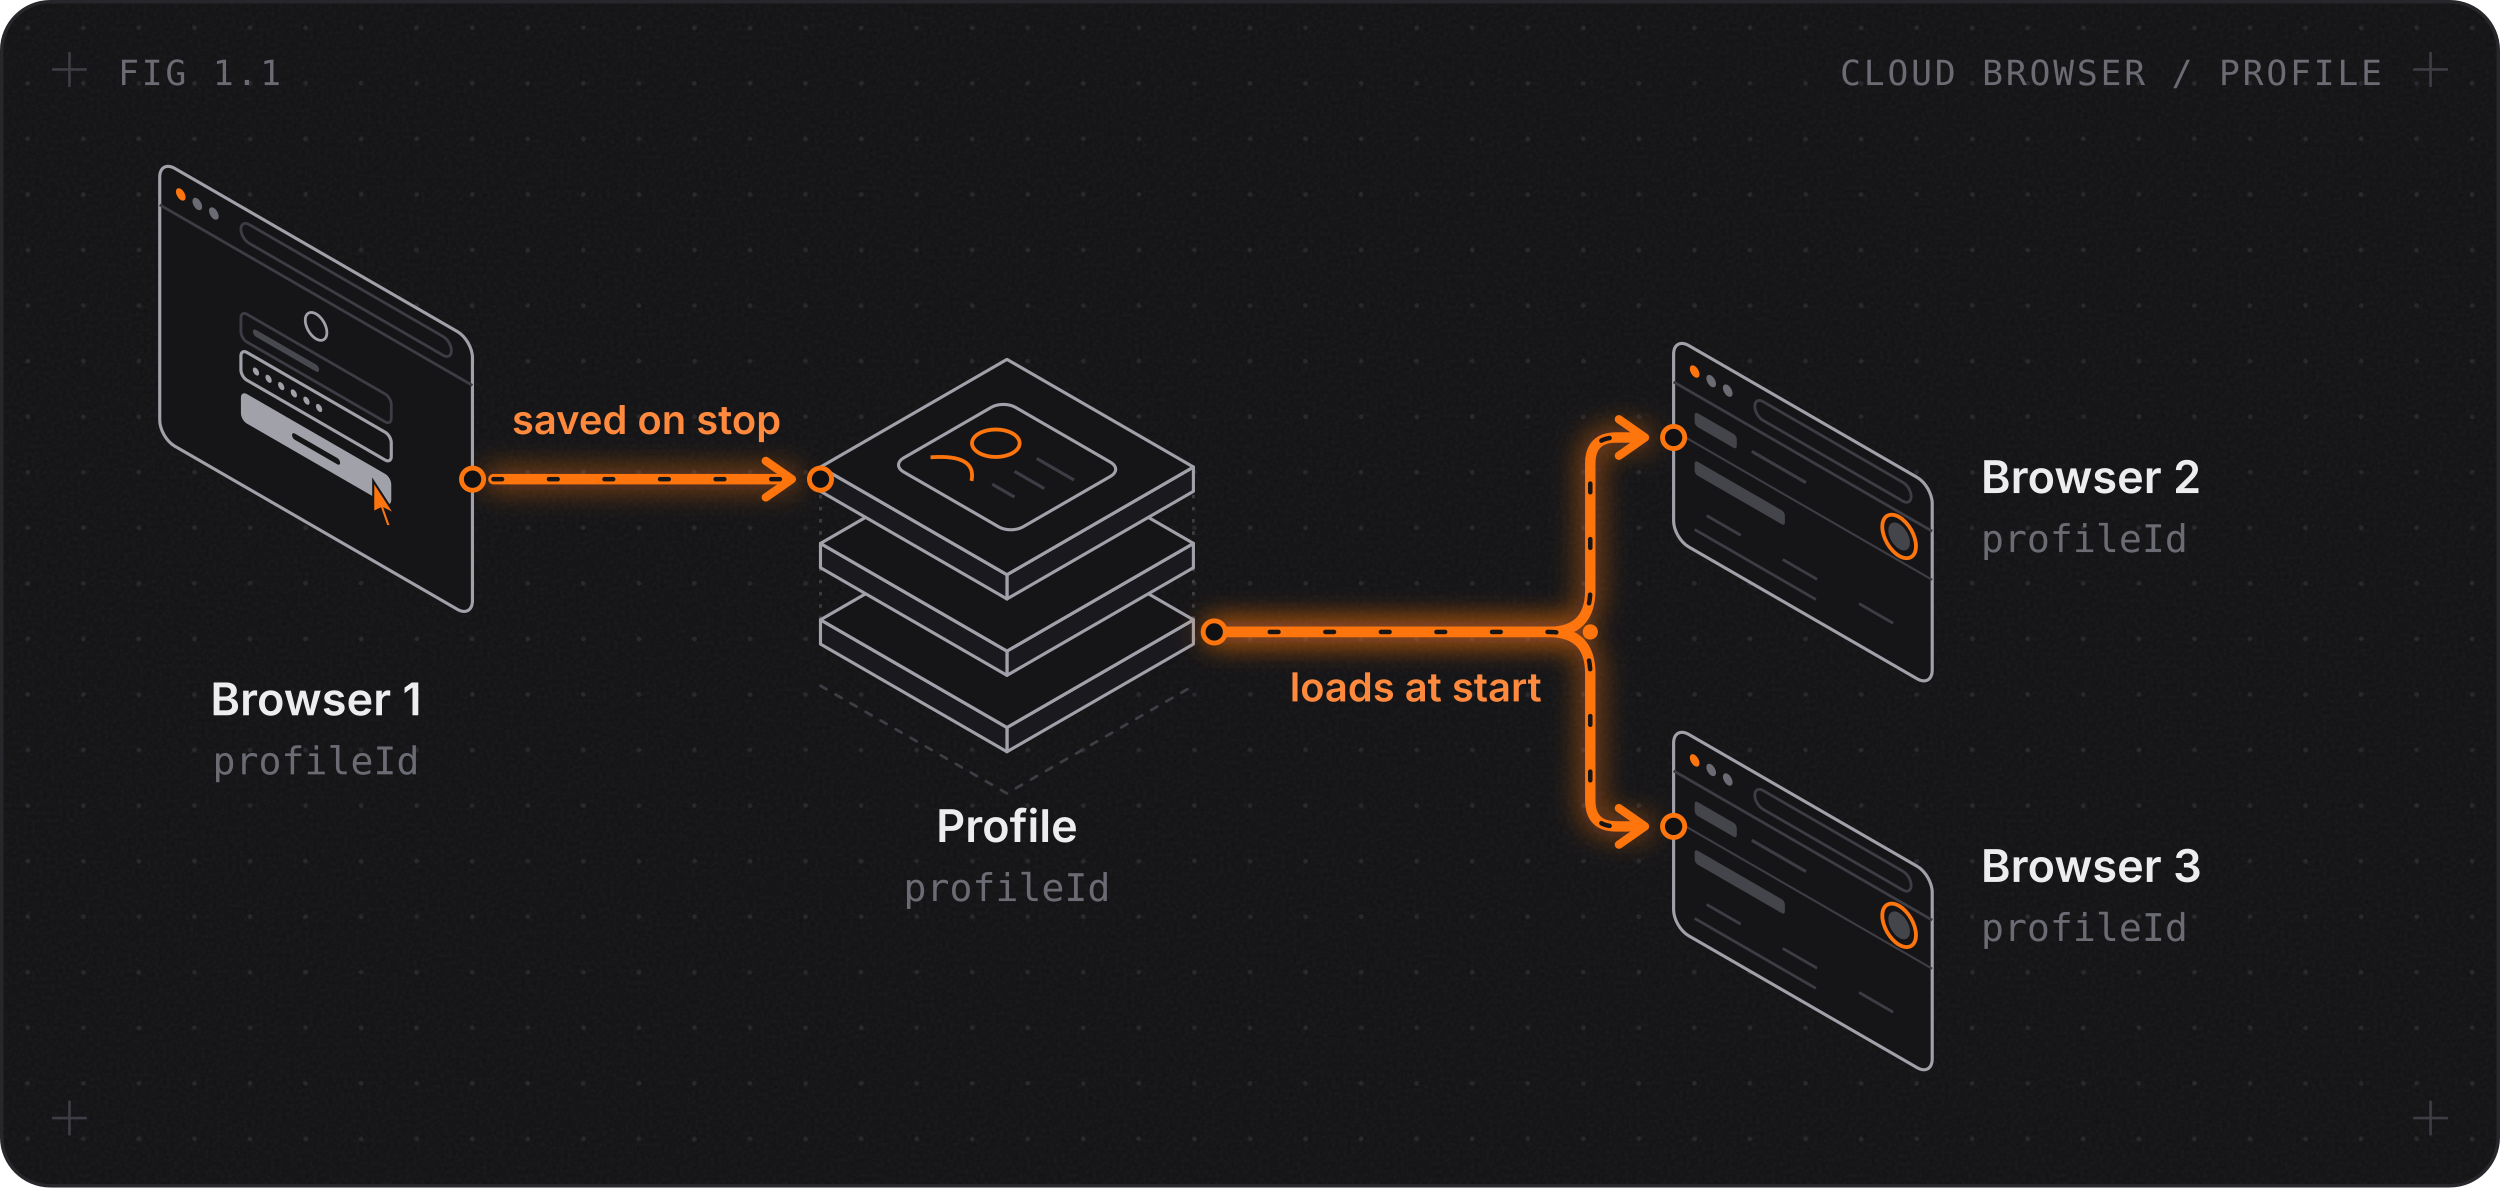
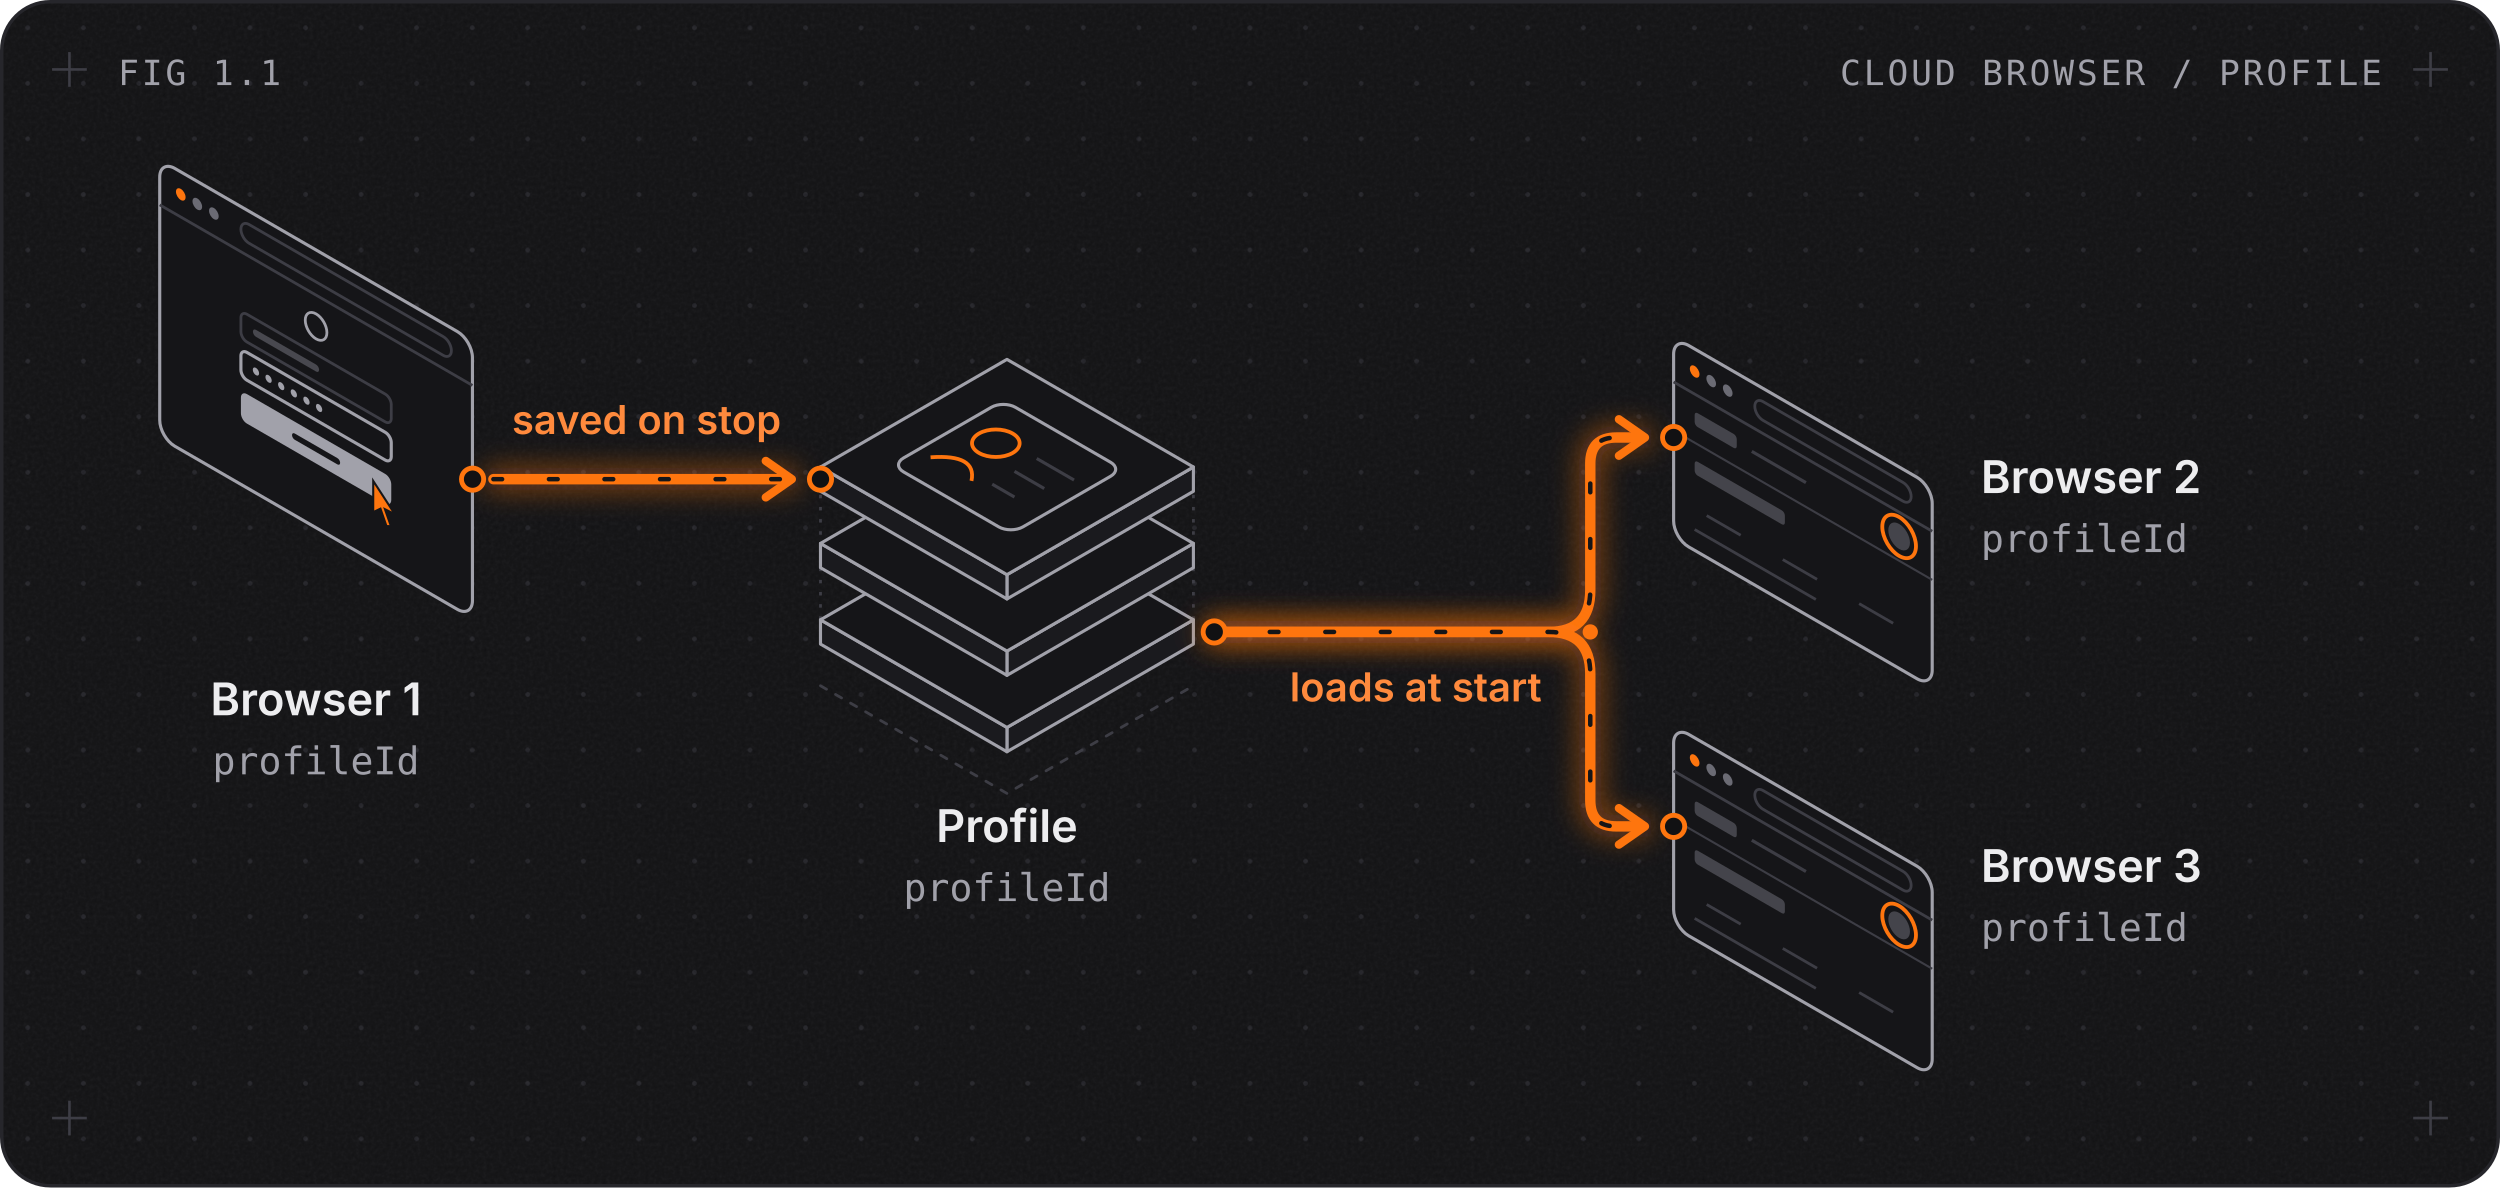
<svg xmlns="http://www.w3.org/2000/svg" viewBox="0 0 720 342" width="720" height="342" role="img" aria-labelledby="t d" fill="none">
  <style>.s{font-family:Geist, Inter, -apple-system, BlinkMacSystemFont, 'Segoe UI', Helvetica, Arial, sans-serif}.m{font-family:'Geist Mono', ui-monospace, SFMono-Regular, Menlo, monospace}text{font-kerning:normal}@keyframes flow{to{stroke-dashoffset:-16}}@keyframes cur{0%,100%{transform:translate(-14px,-9px)}14%,26%{transform:translate(0,0)}36%{transform:translate(-14px,-9px)}}@keyframes btn{0%,19%,25%,100%{fill-opacity:1}21%,23%{fill-opacity:.45}}@keyframes pks{0%,27%{stroke-opacity:0}31%,52%{stroke-opacity:1}56%,100%{stroke-opacity:0}}@keyframes pkl{0%,54%{stroke-opacity:0}58%,88%{stroke-opacity:1}92%,100%{stroke-opacity:0}}@keyframes wr{0%,36%{fill-opacity:0}46%,60%{fill-opacity:1}74%,100%{fill-opacity:0}}@keyframes ring{0%,4%{stroke-opacity:1}12%,60%{stroke-opacity:.2}68%,100%{stroke-opacity:1}}@media (prefers-reduced-motion:no-preference){.flow{animation:flow 1s linear infinite,pks 7s linear infinite}.load{animation:flow 1s linear infinite,pkl 7s linear infinite}.cur{animation:cur 7s ease-in-out infinite}.btn{animation:btn 7s linear infinite}.wr{animation:wr 7s ease-in-out infinite}.ring{animation:ring 7s ease-in-out infinite}.ring2{animation-delay:.25s}}</style>
  <defs>
    <pattern id="dots" width="16" height="16" patternUnits="userSpaceOnUse">
      <circle cx="8" cy="8" r="0.7" fill="#232328" />
    </pattern>
    <filter id="grain" x="0" y="0" width="100%" height="100%">
      <feTurbulence type="fractalNoise" baseFrequency="0.9" numOctaves="2" seed="7" stitchTiles="stitch" />
      <feColorMatrix values="0 0 0 0 0.5  0 0 0 0 0.5  0 0 0 0 0.5  0 0 0 0.07 0" />
    </filter>
    <clipPath id="card">
      <rect x="0.5" y="0.5" width="719" height="341" rx="14" />
    </clipPath>
    <filter id="glow" filterUnits="userSpaceOnUse" x="0" y="0" width="720" height="342">
      <feGaussianBlur stdDeviation="4" />
    </filter>
    <marker id="oh" viewBox="0 0 10 10" refX="6" refY="5" markerWidth="5" markerHeight="5" orient="auto" markerUnits="strokeWidth">
      <path d="M1.5 1.5 L6.5 5 L1.5 8.5" stroke="#FE750E" stroke-width="1.6" fill="none" stroke-linecap="round" stroke-linejoin="round" />
    </marker>
  </defs>
  <rect x="0.5" y="0.5" width="719" height="341" rx="14" fill="#111113" />
  <g clip-path="url(#card)">
    <rect width="720" height="342" fill="url(#dots)" />
    <rect width="720" height="342" filter="url(#grain)" />
  </g>
  <rect x="0.5" y="0.5" width="719" height="341" rx="14" fill="none" stroke="#26262B" />
  <path d="M15 20h10M20 15v10" stroke="#3D3D45" stroke-width="0.75" />
  <path d="M695 20h10M700 15v10" stroke="#3D3D45" stroke-width="0.75" />
  <path d="M15 322h10M20 317v10" stroke="#3D3D45" stroke-width="0.75" />
  <path d="M695 322h10M700 317v10" stroke="#3D3D45" stroke-width="0.75" />
-   <text x="34.0" y="24.5" font-size="10" fill="#6B6B74" letter-spacing="0.08em" class="m">FIG 1.1</text>
-   <text x="686.0" y="24.5" font-size="10" fill="#6B6B74" text-anchor="end" letter-spacing="0.08em" class="m">CLOUD BROWSER / PROFILE</text>
+   <text x="34.0" y="24.5" font-size="10" fill="#A1A1AA" letter-spacing="0.08em" class="m">FIG 1.1</text>
+   <text x="686.0" y="24.5" font-size="10" fill="#A1A1AA" text-anchor="end" letter-spacing="0.08em" class="m">CLOUD BROWSER / PROFILE</text>
  <polyline points="236.3,197.5 290.0,228.5 343.7,197.5" stroke="#3D3D45" stroke-width="0.8" stroke-dasharray="2 3" stroke-linejoin="round" stroke-linecap="round" />
  <line x1="236.3" y1="185.5" x2="236.3" y2="134.5" stroke="#3D3D45" stroke-width="0.8" stroke-dasharray="1 2.5" />
  <line x1="290.0" y1="216.5" x2="290.0" y2="165.5" stroke="#3D3D45" stroke-width="0.8" stroke-dasharray="1 2.5" />
  <line x1="343.7" y1="185.5" x2="343.7" y2="134.5" stroke="#3D3D45" stroke-width="0.8" stroke-dasharray="1 2.5" />
  <polygon points="343.7,178.5 290.0,209.5 290.0,216.5 343.7,185.5" fill="#1A1A1E" stroke="#A1A1AA" stroke-width="0.9" stroke-linejoin="round" stroke-linecap="round" />
  <polygon points="236.3,178.5 290.0,209.5 290.0,216.5 236.3,185.5" fill="#1A1A1E" stroke="#A1A1AA" stroke-width="0.9" stroke-linejoin="round" stroke-linecap="round" />
  <polygon points="290.0,147.5 343.7,178.5 290.0,209.5 236.3,178.5" fill="#151518" stroke="#A1A1AA" stroke-width="0.9" stroke-linejoin="round" stroke-linecap="round" />
  <polygon points="343.7,156.5 290.0,187.5 290.0,194.5 343.7,163.5" fill="#1A1A1E" stroke="#A1A1AA" stroke-width="0.9" stroke-linejoin="round" stroke-linecap="round" />
  <polygon points="236.3,156.5 290.0,187.5 290.0,194.5 236.3,163.5" fill="#1A1A1E" stroke="#A1A1AA" stroke-width="0.9" stroke-linejoin="round" stroke-linecap="round" />
  <polygon points="290.0,125.5 343.7,156.5 290.0,187.5 236.3,156.5" fill="#151518" stroke="#A1A1AA" stroke-width="0.9" stroke-linejoin="round" stroke-linecap="round" />
  <polygon points="343.7,134.5 290.0,165.5 290.0,172.5 343.7,141.5" fill="#1A1A1E" stroke="#A1A1AA" stroke-width="0.9" stroke-linejoin="round" stroke-linecap="round" />
  <polygon points="236.3,134.5 290.0,165.5 290.0,172.5 236.3,141.5" fill="#1A1A1E" stroke="#A1A1AA" stroke-width="0.9" stroke-linejoin="round" stroke-linecap="round" />
  <polygon points="290.0,103.5 343.7,134.5 290.0,165.5 236.3,134.5" fill="#151518" stroke="#A1A1AA" stroke-width="0.9" stroke-linejoin="round" stroke-linecap="round" />
  <polygon class="wr" points="290.0,103.5 343.7,134.5 290.0,165.5 236.3,134.5" fill="#3A2214" fill-opacity="0" />
  <g transform="matrix(0.866,0.5,-0.866,0.5,290.0,103.5)">
    <rect x="11.2" y="12.4" width="39.7" height="37.2" rx="4" stroke="#A1A1AA" stroke-width="0.9" vector-effect="non-scaling-stroke" />
    <circle cx="22.3" cy="26.0" r="5.6" stroke="#FE750E" stroke-width="1.1" vector-effect="non-scaling-stroke" />
    <path d="M15.5 40.9 q6.8 -8.7 13.6 0" stroke="#FE750E" stroke-width="1.1" vector-effect="non-scaling-stroke" />
    <line x1="33.5" y1="23.6" x2="45.9" y2="23.6" stroke="#3D3D45" stroke-width="0.9" vector-effect="non-scaling-stroke" />
    <line x1="33.5" y1="31.0" x2="43.4" y2="31.0" stroke="#3D3D45" stroke-width="0.9" vector-effect="non-scaling-stroke" />
    <line x1="33.5" y1="38.4" x2="40.9" y2="38.4" stroke="#3D3D45" stroke-width="0.9" vector-effect="non-scaling-stroke" />
  </g>
  <path d="M142.1 138.0 H227.3" stroke="#FE750E" stroke-width="6" stroke-opacity="0.5" filter="url(#glow)" stroke-linejoin="round" stroke-linecap="round" />
  <path d="M142.1 138.0 H227.3" stroke="#FE750E" stroke-width="3" stroke-linejoin="round" stroke-linecap="round" marker-end="url(#oh)" />
  <path class="flow" d="M142.1 138.0 H227.3" stroke="#151518" stroke-width="1.3" stroke-dasharray="2.5 13.5" stroke-linecap="round" />
  <text x="186.2" y="125.0" font-size="11.5" fill="#FF8A3D" font-weight="600" text-anchor="middle" class="s">saved on stop</text>
  <path d="M349.7 182.0 L446.0 182.0 Q458.0 182.0 458.0 170.0 L458.0 133.5 Q458.0 126.0 465.5 126.0 L473.0 126.0" stroke="#FE750E" stroke-width="6" stroke-opacity="0.5" filter="url(#glow)" stroke-linejoin="round" stroke-linecap="round" />
  <path d="M349.7 182.0 L446.0 182.0 Q458.0 182.0 458.0 170.0 L458.0 133.5 Q458.0 126.0 465.5 126.0 L473.0 126.0" stroke="#FE750E" stroke-width="3" stroke-linejoin="round" stroke-linecap="round" marker-end="url(#oh)" />
  <path class="load" d="M349.7 182.0 L446.0 182.0 Q458.0 182.0 458.0 170.0 L458.0 133.5 Q458.0 126.0 465.5 126.0 L473.0 126.0" stroke="#151518" stroke-width="1.3" stroke-dasharray="2.5 13.5" stroke-linecap="round" />
  <path d="M349.7 182.0 L446.0 182.0 Q458.0 182.0 458.0 194.0 L458.0 230.5 Q458.0 238.0 465.5 238.0 L473.0 238.0" stroke="#FE750E" stroke-width="6" stroke-opacity="0.5" filter="url(#glow)" stroke-linejoin="round" stroke-linecap="round" />
  <path d="M349.7 182.0 L446.0 182.0 Q458.0 182.0 458.0 194.0 L458.0 230.5 Q458.0 238.0 465.5 238.0 L473.0 238.0" stroke="#FE750E" stroke-width="3" stroke-linejoin="round" stroke-linecap="round" marker-end="url(#oh)" />
  <path class="load" d="M349.7 182.0 L446.0 182.0 Q458.0 182.0 458.0 194.0 L458.0 230.5 Q458.0 238.0 465.5 238.0 L473.0 238.0" stroke="#151518" stroke-width="1.3" stroke-dasharray="2.5 13.5" stroke-linecap="round" />
  <circle cx="458" cy="182.0" r="2.2" fill="#FE750E" />
  <text x="444.0" y="202.0" font-size="11.5" fill="#FF8A3D" font-weight="600" text-anchor="end" class="s">loads at start</text>
  <g transform="matrix(0.866,0.5,0,1,46.0,126.0)">
    <rect x="0" y="-80" width="104" height="80" rx="5" fill="#151518" stroke="#A1A1AA" stroke-width="0.9" vector-effect="non-scaling-stroke" />
    <line x1="0" y1="-67" x2="104" y2="-67" stroke="#3D3D45" stroke-width="0.8" vector-effect="non-scaling-stroke" />
    <circle cx="7.0" cy="-73.5" r="1.6" fill="#FE750E" />
    <circle cx="12.5" cy="-73.5" r="1.6" fill="#6B6B74" />
    <circle cx="18.0" cy="-73.5" r="1.6" fill="#6B6B74" />
    <rect x="27" y="-76.2" width="70" height="5.4" rx="2.7" stroke="#3D3D45" stroke-width="0.8" vector-effect="non-scaling-stroke" />
    <circle cx="52.0" cy="-58" r="3.6" stroke="#A1A1AA" stroke-width="0.8" vector-effect="non-scaling-stroke" />
    <rect x="27.0" y="-50" width="50" height="8" rx="2" stroke="#3D3D45" stroke-width="0.8" vector-effect="non-scaling-stroke" />
    <rect x="31.0" y="-47" width="22" height="2" rx="1" fill="#6B6B74" fill-opacity=".6" />
    <rect x="27.0" y="-39" width="50" height="8" rx="2" stroke="#A1A1AA" stroke-width="0.9" vector-effect="non-scaling-stroke" />
    <circle cx="32.0" cy="-35" r="1.05" fill="#A1A1AA" />
    <circle cx="36.2" cy="-35" r="1.05" fill="#A1A1AA" />
    <circle cx="40.4" cy="-35" r="1.05" fill="#A1A1AA" />
    <circle cx="44.6" cy="-35" r="1.05" fill="#A1A1AA" />
    <circle cx="48.8" cy="-35" r="1.05" fill="#A1A1AA" />
    <circle cx="53.0" cy="-35" r="1.05" fill="#A1A1AA" />
    <rect class="btn" x="27.0" y="-27" width="50" height="8.5" rx="2" fill="#A1A1AA" />
    <rect x="44.0" y="-23.6" width="16" height="1.8" rx=".9" fill="#151518" />
    <path class="cur" d="M71.0 -23 l0 9 l2.4 -2.2 l2 4 l1.5 -0.7 l-2 -3.9 l3.3 -0.2z" fill="#FE750E" stroke="#151518" stroke-width="0.6" vector-effect="non-scaling-stroke" />
  </g>
  <g transform="matrix(0.866,0.5,0,1,482.0,155.0)">
    <rect x="0" y="-58" width="86" height="58" rx="5" fill="#151518" stroke="#A1A1AA" stroke-width="0.9" vector-effect="non-scaling-stroke" />
    <line x1="0" y1="-45" x2="86" y2="-45" stroke="#3D3D45" stroke-width="0.8" vector-effect="non-scaling-stroke" />
    <circle cx="7.0" cy="-51.5" r="1.6" fill="#FE750E" />
    <circle cx="12.5" cy="-51.5" r="1.6" fill="#6B6B74" />
    <circle cx="18.0" cy="-51.5" r="1.6" fill="#6B6B74" />
    <rect x="27" y="-54.2" width="52" height="5.4" rx="2.7" stroke="#3D3D45" stroke-width="0.8" vector-effect="non-scaling-stroke" />
    <rect x="7" y="-40" width="14" height="4" rx="1" fill="#6B6B74" fill-opacity=".55" />
    <line x1="26" y1="-38" x2="44" y2="-38" stroke="#3D3D45" stroke-width="0.9" vector-effect="non-scaling-stroke" />
    <circle cx="75" cy="-38" r="3.6" fill="#6B6B74" fill-opacity=".55" />
    <circle class="ring " cx="75" cy="-38" r="5.6" stroke="#FE750E" stroke-width="1.1" vector-effect="non-scaling-stroke" />
    <line x1="0" y1="-31" x2="86" y2="-31" stroke="#3D3D45" stroke-width="0.6" vector-effect="non-scaling-stroke" />
    <rect x="7" y="-26" width="30" height="4" rx="1" fill="#6B6B74" fill-opacity=".55" />
    <rect x="7.0" y="-18" width="21.3" height="-1.0" rx="2" stroke="#3D3D45" stroke-width="0.8" vector-effect="non-scaling-stroke" />
    <line x1="11.0" y1="-12" x2="22.3" y2="-12" stroke="#3D3D45" stroke-width="0.8" vector-effect="non-scaling-stroke" />
    <rect x="32.3" y="-18" width="21.3" height="-1.0" rx="2" stroke="#3D3D45" stroke-width="0.8" vector-effect="non-scaling-stroke" />
    <line x1="36.3" y1="-12" x2="47.7" y2="-12" stroke="#3D3D45" stroke-width="0.8" vector-effect="non-scaling-stroke" />
    <rect x="57.7" y="-18" width="21.3" height="-1.0" rx="2" stroke="#3D3D45" stroke-width="0.8" vector-effect="non-scaling-stroke" />
    <line x1="61.7" y1="-12" x2="73.0" y2="-12" stroke="#3D3D45" stroke-width="0.8" vector-effect="non-scaling-stroke" />
    <line x1="7" y1="-6" x2="47.3" y2="-6" stroke="#3D3D45" stroke-width="0.8" vector-effect="non-scaling-stroke" />
  </g>
  <g transform="matrix(0.866,0.5,0,1,482.0,267.0)">
    <rect x="0" y="-58" width="86" height="58" rx="5" fill="#151518" stroke="#A1A1AA" stroke-width="0.9" vector-effect="non-scaling-stroke" />
    <line x1="0" y1="-45" x2="86" y2="-45" stroke="#3D3D45" stroke-width="0.8" vector-effect="non-scaling-stroke" />
    <circle cx="7.0" cy="-51.5" r="1.6" fill="#FE750E" />
    <circle cx="12.5" cy="-51.5" r="1.6" fill="#6B6B74" />
    <circle cx="18.0" cy="-51.5" r="1.6" fill="#6B6B74" />
    <rect x="27" y="-54.2" width="52" height="5.4" rx="2.7" stroke="#3D3D45" stroke-width="0.8" vector-effect="non-scaling-stroke" />
    <rect x="7" y="-40" width="14" height="4" rx="1" fill="#6B6B74" fill-opacity=".55" />
    <line x1="26" y1="-38" x2="44" y2="-38" stroke="#3D3D45" stroke-width="0.9" vector-effect="non-scaling-stroke" />
    <circle cx="75" cy="-38" r="3.6" fill="#6B6B74" fill-opacity=".55" />
    <circle class="ring ring2" cx="75" cy="-38" r="5.6" stroke="#FE750E" stroke-width="1.1" vector-effect="non-scaling-stroke" />
    <line x1="0" y1="-31" x2="86" y2="-31" stroke="#3D3D45" stroke-width="0.6" vector-effect="non-scaling-stroke" />
    <rect x="7" y="-26" width="30" height="4" rx="1" fill="#6B6B74" fill-opacity=".55" />
    <rect x="7.0" y="-18" width="21.3" height="-1.0" rx="2" stroke="#3D3D45" stroke-width="0.8" vector-effect="non-scaling-stroke" />
    <line x1="11.0" y1="-12" x2="22.3" y2="-12" stroke="#3D3D45" stroke-width="0.8" vector-effect="non-scaling-stroke" />
    <rect x="32.3" y="-18" width="21.3" height="-1.0" rx="2" stroke="#3D3D45" stroke-width="0.8" vector-effect="non-scaling-stroke" />
    <line x1="36.3" y1="-12" x2="47.7" y2="-12" stroke="#3D3D45" stroke-width="0.8" vector-effect="non-scaling-stroke" />
    <rect x="57.7" y="-18" width="21.3" height="-1.0" rx="2" stroke="#3D3D45" stroke-width="0.8" vector-effect="non-scaling-stroke" />
    <line x1="61.7" y1="-12" x2="73.0" y2="-12" stroke="#3D3D45" stroke-width="0.8" vector-effect="non-scaling-stroke" />
    <line x1="7" y1="-6" x2="47.3" y2="-6" stroke="#3D3D45" stroke-width="0.8" vector-effect="non-scaling-stroke" />
  </g>
  <circle cx="136.1" cy="138.0" r="3.2" fill="#111113" stroke="#FE750E" stroke-width="1.4" />
  <circle cx="482.0" cy="126.0" r="3.2" fill="#111113" stroke="#FE750E" stroke-width="1.4" />
  <circle cx="482.0" cy="238.0" r="3.2" fill="#111113" stroke="#FE750E" stroke-width="1.4" />
  <circle cx="236.3" cy="138.0" r="3.2" fill="#111113" stroke="#FE750E" stroke-width="1.4" />
  <circle cx="349.7" cy="182.0" r="3.2" fill="#111113" stroke="#FE750E" stroke-width="1.4" />
  <text x="91.0" y="206.0" font-size="13" fill="#EDEDEF" font-weight="600" text-anchor="middle" class="s">Browser 1</text>
-   <text x="91.0" y="223.0" font-size="11" fill="#6B6B74" text-anchor="middle" class="m">profileId</text>
+   <text x="91.0" y="223.0" font-size="11" fill="#A1A1AA" text-anchor="middle" class="m">profileId</text>
  <text x="290.0" y="242.5" font-size="13" fill="#EDEDEF" font-weight="600" text-anchor="middle" class="s">Profile</text>
-   <text x="290.0" y="259.5" font-size="11" fill="#6B6B74" text-anchor="middle" class="m">profileId</text>
+   <text x="290.0" y="259.5" font-size="11" fill="#A1A1AA" text-anchor="middle" class="m">profileId</text>
  <text x="570.5" y="142.0" font-size="13" fill="#EDEDEF" font-weight="600" class="s">Browser 2</text>
-   <text x="570.5" y="159.0" font-size="11" fill="#6B6B74" class="m">profileId</text>
+   <text x="570.5" y="159.0" font-size="11" fill="#A1A1AA" class="m">profileId</text>
  <text x="570.5" y="254.0" font-size="13" fill="#EDEDEF" font-weight="600" class="s">Browser 3</text>
-   <text x="570.5" y="271.0" font-size="11" fill="#6B6B74" class="m">profileId</text>
+   <text x="570.5" y="271.0" font-size="11" fill="#A1A1AA" class="m">profileId</text>
</svg>
